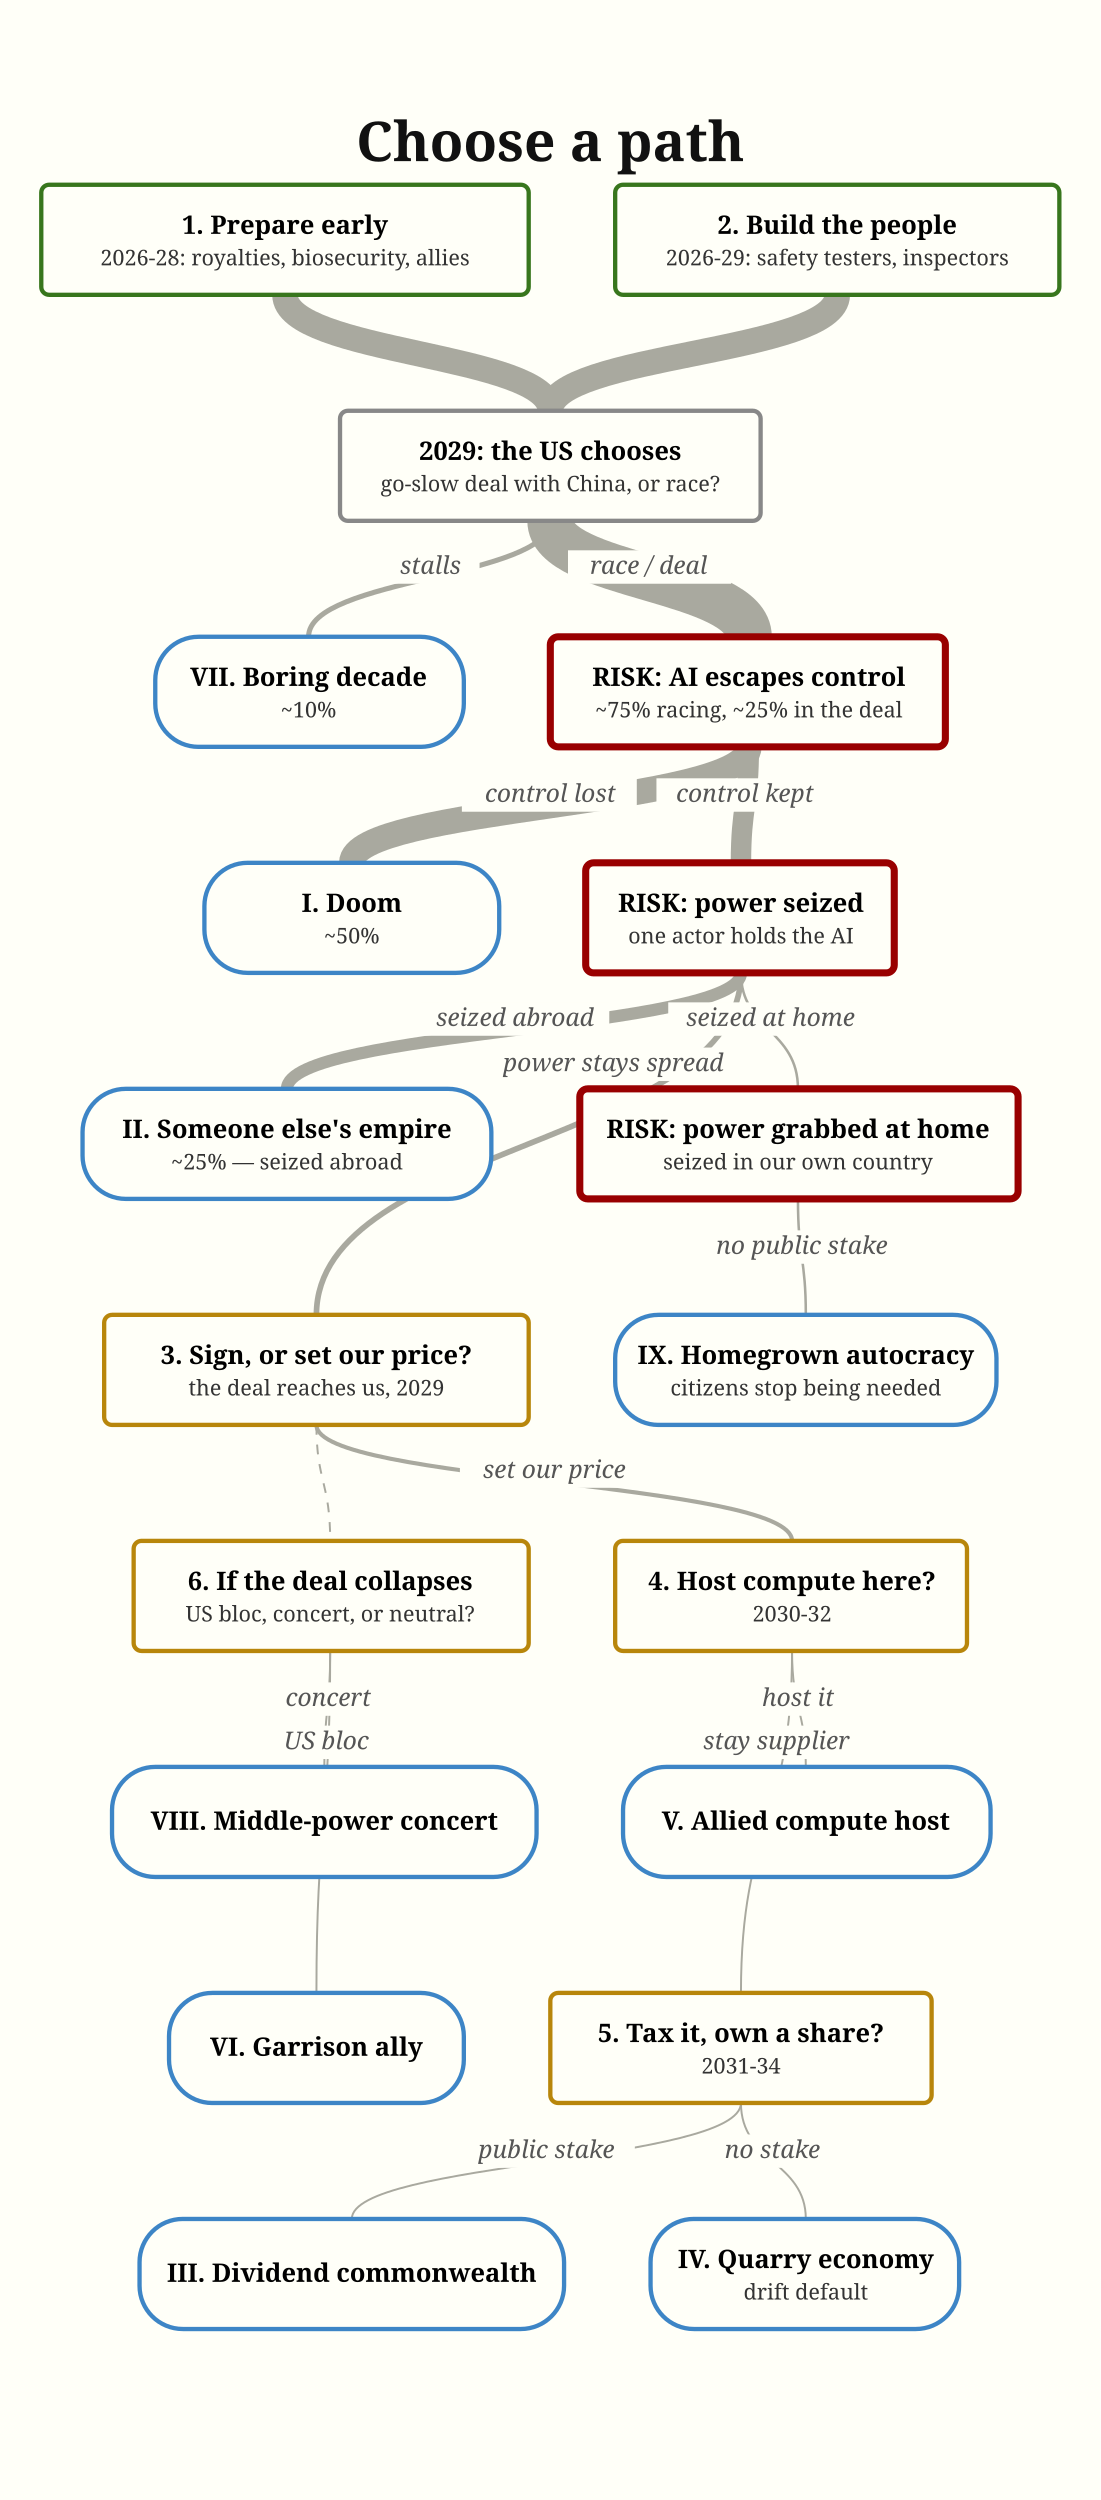
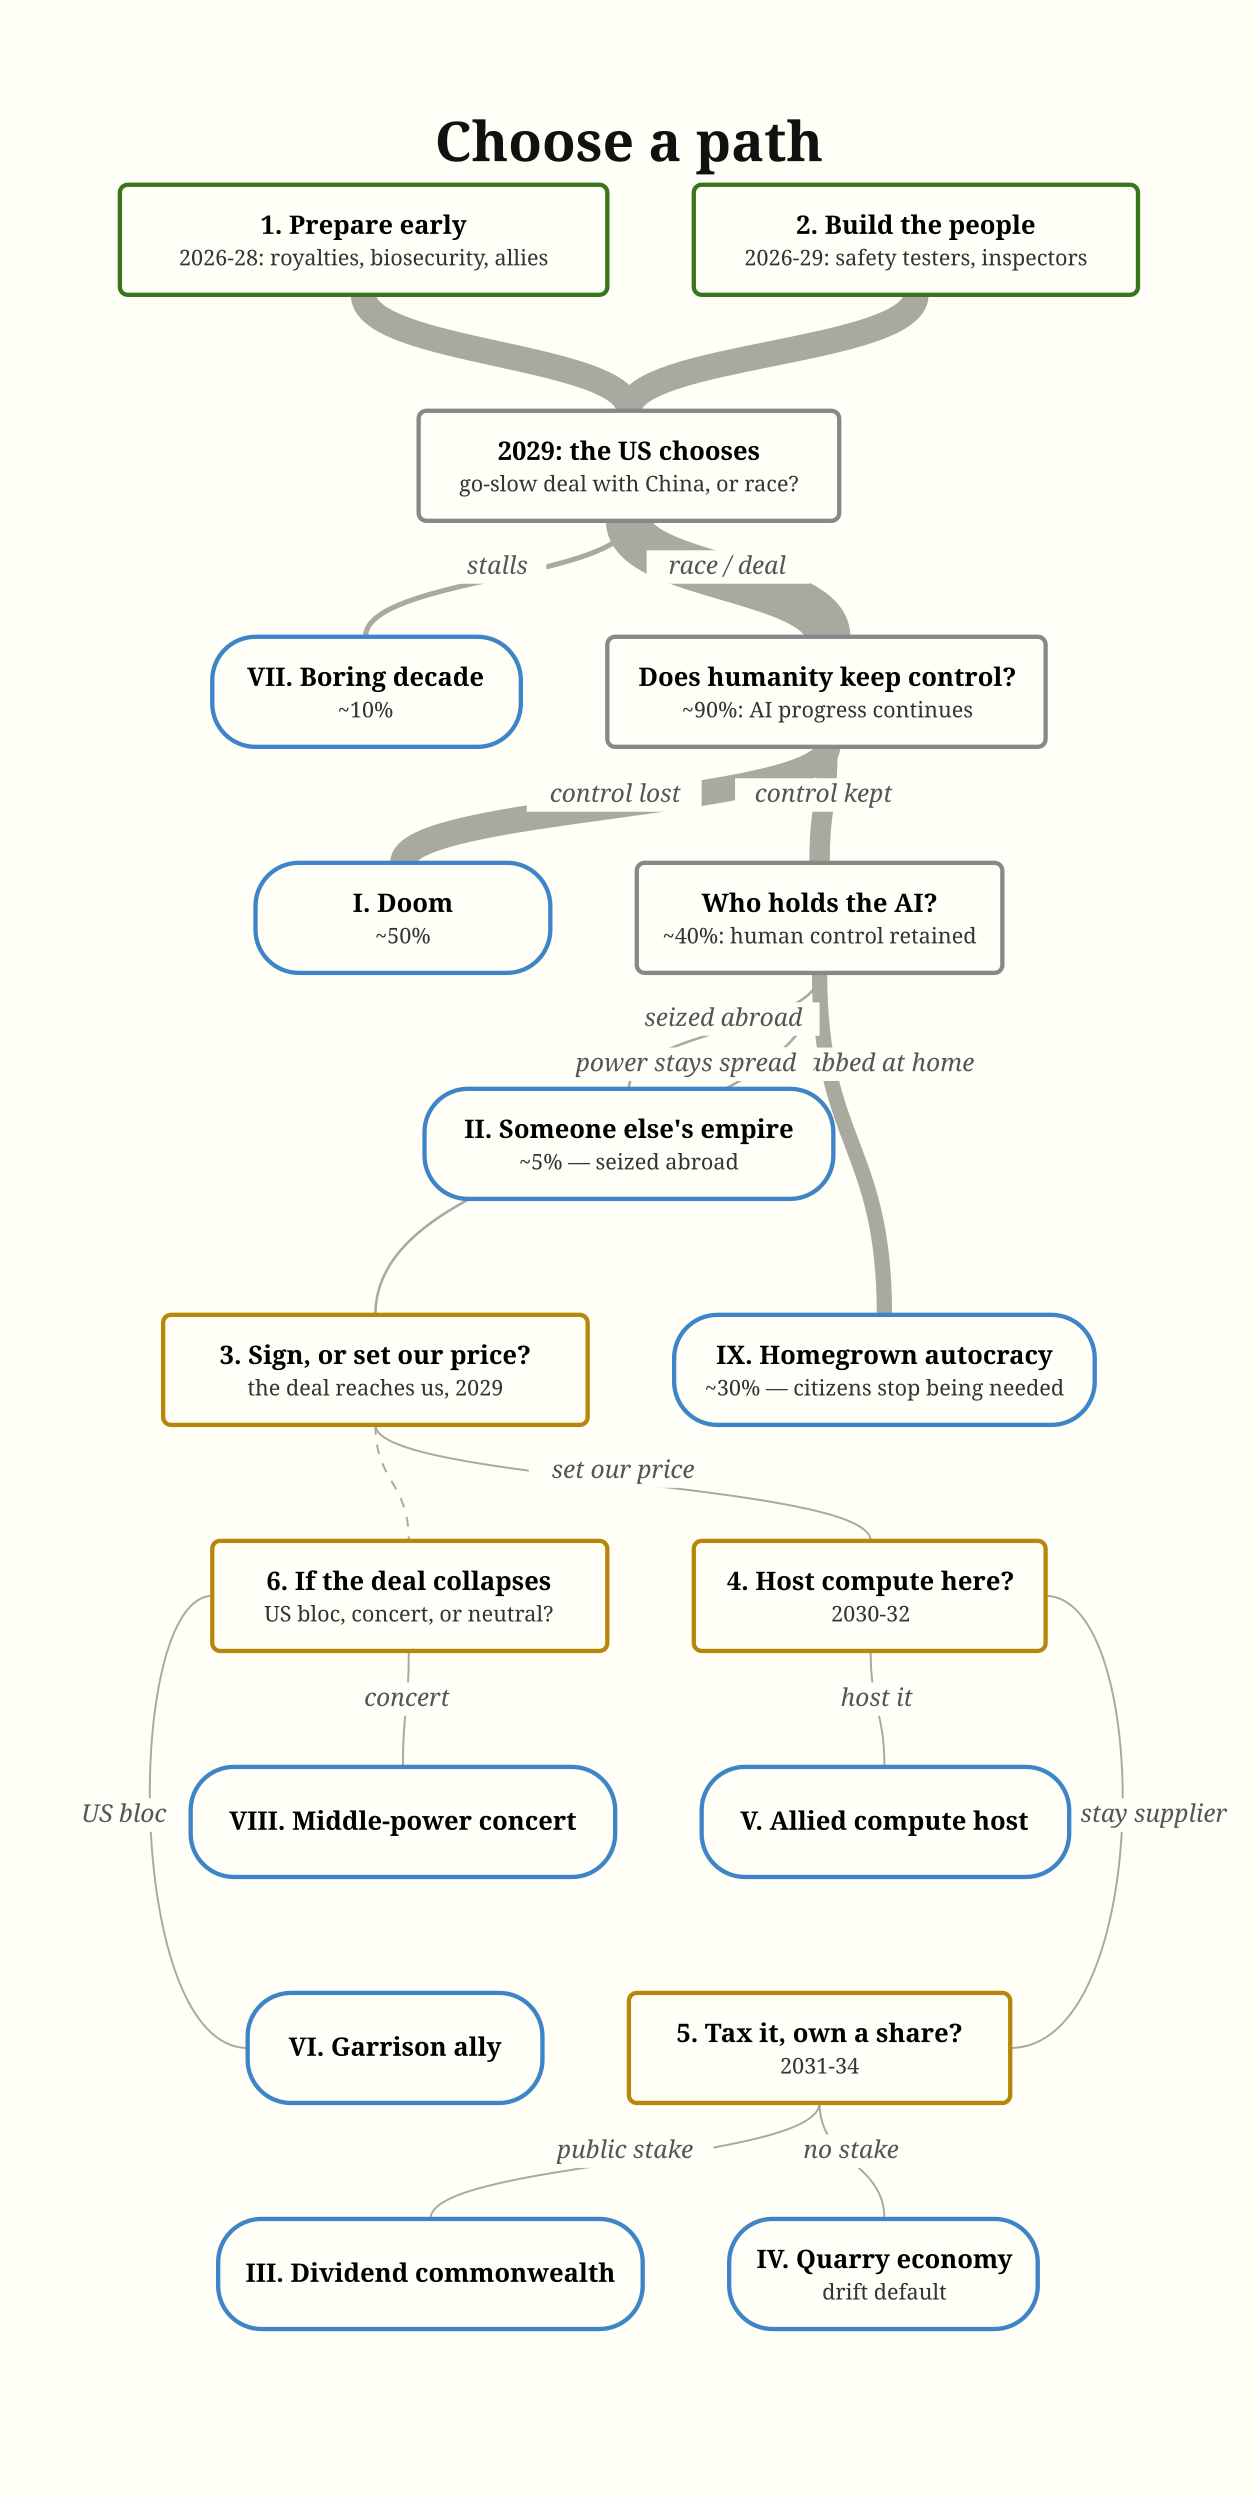
- <svg xmlns="http://www.w3.org/2000/svg" viewBox="0 0 560 1272" font-family="Georgia, serif" font-size="14">
-   <rect width="560" height="1272" fill="#fffff8" />
-   <text x="280" y="82" text-anchor="middle" font-size="28" font-weight="bold" fill="#111">Choose a path</text>
-   <path d="M145,150 C145,180 280,180 280,209" fill="none" stroke="#a9a99f" stroke-width="13.0" />
-   <path d="M426,150 C426,180 280,180 280,209" fill="none" stroke="#a9a99f" stroke-width="13.0" />
-   <path d="M280,265 C280,294 157,294 157,324" fill="none" stroke="#a9a99f" stroke-width="2.6" />
-   <path d="M280,265 C280,294 381,294 381,324" fill="none" stroke="#a9a99f" stroke-width="23.4" />
-   <path d="M381,380 C381,410 179,410 179,439" fill="none" stroke="#a9a99f" stroke-width="13.0" />
-   <path d="M381,380 C381,410 377,410 377,439" fill="none" stroke="#a9a99f" stroke-width="10.4" />
-   <path d="M377,495 C377,524 146,524 146,554" fill="none" stroke="#a9a99f" stroke-width="6.2" />
-   <path d="M377,495 C377,524 406,524 406,554" fill="none" stroke="#a9a99f" stroke-width="1.3" />
-   <path d="M377,495 C377,582 161,582 161,669" fill="none" stroke="#a9a99f" stroke-width="2.9" />
-   <path d="M406,610 C406,640 410,640 410,669" fill="none" stroke="#a9a99f" stroke-width="1.3" />
-   <path d="M161,725 C161,754 403,754 403,784" fill="none" stroke="#a9a99f" stroke-width="2.1" />
-   <path d="M161,725 C161,754 168,754 168,784" fill="none" stroke="#a9a99f" stroke-width="1.0" stroke-dasharray="5 5" />
-   <path d="M403,840 C403,870 410,870 410,899" fill="none" stroke="#a9a99f" stroke-width="1.0" />
-   <path d="M403,840 C403,927 377,927 377,1014" fill="none" stroke="#a9a99f" stroke-width="1.0" />
-   <path d="M168,840 C168,870 165,870 165,899" fill="none" stroke="#a9a99f" stroke-width="1.0" />
-   <path d="M168,840 C168,927 161,927 161,1014" fill="none" stroke="#a9a99f" stroke-width="1.0" />
-   <path d="M377,1070 C377,1100 179,1100 179,1129" fill="none" stroke="#a9a99f" stroke-width="1.0" />
-   <path d="M377,1070 C377,1100 410,1100 410,1129" fill="none" stroke="#a9a99f" stroke-width="1.0" />
-   <rect x="194" y="280" width="50" height="17" fill="#fffff8" />
-   <text x="219" y="292" text-anchor="middle" fill="#555" font-size="12.5" font-style="italic">stalls</text>
-   <rect x="289" y="280" width="83" height="17" fill="#fffff8" />
-   <text x="330" y="292" text-anchor="middle" fill="#555" font-size="12.5" font-style="italic">race / deal</text>
-   <rect x="235" y="396" width="89" height="17" fill="#fffff8" />
-   <text x="280" y="408" text-anchor="middle" fill="#555" font-size="12.5" font-style="italic">control lost</text>
-   <rect x="334" y="396" width="89" height="17" fill="#fffff8" />
-   <text x="379" y="408" text-anchor="middle" fill="#555" font-size="12.5" font-style="italic">control kept</text>
-   <rect x="214" y="510" width="96" height="17" fill="#fffff8" />
-   <text x="262" y="522" text-anchor="middle" fill="#555" font-size="12.5" font-style="italic">seized abroad</text>
-   <rect x="340" y="510" width="102" height="17" fill="#fffff8" />
-   <text x="392" y="522" text-anchor="middle" fill="#555" font-size="12.5" font-style="italic">seized at home</text>
-   <rect x="248" y="533" width="129" height="17" fill="#fffff8" />
-   <text x="312" y="545" text-anchor="middle" fill="#555" font-size="12.5" font-style="italic">power stays spread</text>
-   <rect x="354" y="626" width="109" height="17" fill="#fffff8" />
-   <text x="408" y="638" text-anchor="middle" fill="#555" font-size="12.5" font-style="italic">no public stake</text>
-   <rect x="234" y="740" width="96" height="17" fill="#fffff8" />
-   <text x="282" y="752" text-anchor="middle" fill="#555" font-size="12.5" font-style="italic">set our price</text>
-   <rect x="378" y="856" width="56" height="17" fill="#fffff8" />
-   <text x="406" y="868" text-anchor="middle" fill="#555" font-size="12.5" font-style="italic">host it</text>
-   <rect x="347" y="878" width="96" height="17" fill="#fffff8" />
-   <text x="395" y="890" text-anchor="middle" fill="#555" font-size="12.5" font-style="italic">stay supplier</text>
-   <rect x="138" y="856" width="56" height="17" fill="#fffff8" />
-   <text x="167" y="868" text-anchor="middle" fill="#555" font-size="12.5" font-style="italic">concert</text>
-   <rect x="138" y="878" width="56" height="17" fill="#fffff8" />
-   <text x="166" y="890" text-anchor="middle" fill="#555" font-size="12.5" font-style="italic">US bloc</text>
-   <rect x="234" y="1086" width="89" height="17" fill="#fffff8" />
-   <text x="278" y="1098" text-anchor="middle" fill="#555" font-size="12.5" font-style="italic">public stake</text>
-   <rect x="362" y="1086" width="63" height="17" fill="#fffff8" />
-   <text x="393" y="1098" text-anchor="middle" fill="#555" font-size="12.5" font-style="italic">no stake</text>
+ <svg xmlns="http://www.w3.org/2000/svg" viewBox="0 0 640 1272" font-family="Georgia, serif" font-size="14">
+   <rect width="640" height="1272" fill="#fffff8" />
+   <text x="320" y="82" text-anchor="middle" font-size="28" font-weight="bold" fill="#111">Choose a path</text>
+   <path d="M185,150 C185,180 320,180 320,209" fill="none" stroke="#a9a99f" stroke-width="13.0" />
+   <path d="M466,150 C466,180 320,180 320,209" fill="none" stroke="#a9a99f" stroke-width="13.0" />
+   <path d="M320,265 C320,294 186,294 186,324" fill="none" stroke="#a9a99f" stroke-width="2.6" />
+   <path d="M320,265 C320,294 421,294 421,324" fill="none" stroke="#a9a99f" stroke-width="23.4" />
+   <path d="M421,380 C421,410 205,410 205,439" fill="none" stroke="#a9a99f" stroke-width="13.0" />
+   <path d="M421,380 C421,410 417,410 417,439" fill="none" stroke="#a9a99f" stroke-width="10.4" />
+   <path d="M417,495 C417,524 320,524 320,554" fill="none" stroke="#a9a99f" stroke-width="1.3" />
+   <path d="M417,495 C417,582 450,582 450,669" fill="none" stroke="#a9a99f" stroke-width="7.8" />
+   <path d="M417,495 C417,582 191,582 191,669" fill="none" stroke="#a9a99f" stroke-width="1.3" />
+   <path d="M191,725 C191,754 443,754 443,784" fill="none" stroke="#a9a99f" stroke-width="1.0" />
+   <path d="M191,725 C191,754 208,754 208,784" fill="none" stroke="#a9a99f" stroke-width="1.0" stroke-dasharray="5 5" />
+   <path d="M443,840 C443,870 450,870 450,899" fill="none" stroke="#a9a99f" stroke-width="1.0" />
+   <path d="M532,812 C587,812 587,1042 514,1042" fill="none" stroke="#a9a99f" stroke-width="1.0" />
+   <path d="M208,840 C208,870 205,870 205,899" fill="none" stroke="#a9a99f" stroke-width="1.0" />
+   <path d="M108,812 C63,812 63,1042 126,1042" fill="none" stroke="#a9a99f" stroke-width="1.0" />
+   <path d="M417,1070 C417,1100 219,1100 219,1129" fill="none" stroke="#a9a99f" stroke-width="1.0" />
+   <path d="M417,1070 C417,1100 450,1100 450,1129" fill="none" stroke="#a9a99f" stroke-width="1.0" />
+   <rect x="228" y="280" width="50" height="17" fill="#fffff8" />
+   <text x="253" y="292" text-anchor="middle" fill="#555" font-size="12.5" font-style="italic">stalls</text>
+   <rect x="329" y="280" width="83" height="17" fill="#fffff8" />
+   <text x="370" y="292" text-anchor="middle" fill="#555" font-size="12.5" font-style="italic">race / deal</text>
+   <rect x="268" y="396" width="89" height="17" fill="#fffff8" />
+   <text x="313" y="408" text-anchor="middle" fill="#555" font-size="12.5" font-style="italic">control lost</text>
+   <rect x="374" y="396" width="89" height="17" fill="#fffff8" />
+   <text x="419" y="408" text-anchor="middle" fill="#555" font-size="12.5" font-style="italic">control kept</text>
+   <rect x="321" y="510" width="96" height="17" fill="#fffff8" />
+   <text x="368" y="522" text-anchor="middle" fill="#555" font-size="12.5" font-style="italic">seized abroad</text>
+   <rect x="353" y="533" width="149" height="17" fill="#fffff8" />
+   <text x="427" y="545" text-anchor="middle" fill="#555" font-size="12.5" font-style="italic">power grabbed at home</text>
+   <rect x="285" y="533" width="129" height="17" fill="#fffff8" />
+   <text x="349" y="545" text-anchor="middle" fill="#555" font-size="12.5" font-style="italic">power stays spread</text>
+   <rect x="269" y="740" width="96" height="17" fill="#fffff8" />
+   <text x="317" y="752" text-anchor="middle" fill="#555" font-size="12.5" font-style="italic">set our price</text>
+   <rect x="418" y="856" width="56" height="17" fill="#fffff8" />
+   <text x="446" y="868" text-anchor="middle" fill="#555" font-size="12.5" font-style="italic">host it</text>
+   <rect x="539" y="915" width="96" height="17" fill="#fffff8" />
+   <text x="587" y="927" text-anchor="middle" fill="#555" font-size="12.5" font-style="italic">stay supplier</text>
+   <rect x="178" y="856" width="56" height="17" fill="#fffff8" />
+   <text x="207" y="868" text-anchor="middle" fill="#555" font-size="12.5" font-style="italic">concert</text>
+   <rect x="35" y="915" width="56" height="17" fill="#fffff8" />
+   <text x="63" y="927" text-anchor="middle" fill="#555" font-size="12.5" font-style="italic">US bloc</text>
+   <rect x="274" y="1086" width="89" height="17" fill="#fffff8" />
+   <text x="318" y="1098" text-anchor="middle" fill="#555" font-size="12.5" font-style="italic">public stake</text>
+   <rect x="402" y="1086" width="63" height="17" fill="#fffff8" />
+   <text x="433" y="1098" text-anchor="middle" fill="#555" font-size="12.5" font-style="italic">no stake</text>
  <a href="#1-prepare-before-it-looks-urgent-2026-28">
-     <rect x="21" y="94" width="248" height="56" rx="4" fill="#fffff8" stroke="#38761d" stroke-width="2.2" />
-     <text x="145" y="119" text-anchor="middle" font-weight="bold" font-size="13">1. Prepare early</text>
-     <text x="145" y="135" text-anchor="middle" fill="#333" font-size="11">2026-28: royalties, biosecurity, allies</text>
+     <rect x="61" y="94" width="248" height="56" rx="4" fill="#fffff8" stroke="#38761d" stroke-width="2.2" />
+     <text x="185" y="119" text-anchor="middle" font-weight="bold" font-size="13">1. Prepare early</text>
+     <text x="185" y="135" text-anchor="middle" fill="#333" font-size="11">2026-28: royalties, biosecurity, allies</text>
  </a>
  <a href="#2-train-the-people-the-treaty-needs-2026-29">
-     <rect x="313" y="94" width="226" height="56" rx="4" fill="#fffff8" stroke="#38761d" stroke-width="2.2" />
-     <text x="426" y="119" text-anchor="middle" font-weight="bold" font-size="13">2. Build the people</text>
-     <text x="426" y="135" text-anchor="middle" fill="#333" font-size="11">2026-29: safety testers, inspectors</text>
+     <rect x="353" y="94" width="226" height="56" rx="4" fill="#fffff8" stroke="#38761d" stroke-width="2.2" />
+     <text x="466" y="119" text-anchor="middle" font-weight="bold" font-size="13">2. Build the people</text>
+     <text x="466" y="135" text-anchor="middle" fill="#333" font-size="11">2026-29: safety testers, inspectors</text>
  </a>
-   <a href="#what-australia-and-new-zealand-can-do">
-     <rect x="173" y="209" width="214" height="56" rx="4" fill="#fffff8" stroke="#888888" stroke-width="2.2" />
-     <text x="280" y="234" text-anchor="middle" font-weight="bold" font-size="13">2029: the US chooses</text>
-     <text x="280" y="250" text-anchor="middle" fill="#333" font-size="11">go-slow deal with China, or race?</text>
+   <a href="#what-anz-can-do">
+     <rect x="213" y="209" width="214" height="56" rx="4" fill="#fffff8" stroke="#888888" stroke-width="2.2" />
+     <text x="320" y="234" text-anchor="middle" font-weight="bold" font-size="13">2029: the US chooses</text>
+     <text x="320" y="250" text-anchor="middle" fill="#333" font-size="11">go-slow deal with China, or race?</text>
  </a>
  <a href="#vii-boring-decade-about-10">
-     <rect x="79" y="324" width="157" height="56" rx="22" fill="#fffff8" stroke="#3d85c6" stroke-width="2.2" />
-     <text x="157" y="349" text-anchor="middle" font-weight="bold" font-size="13">VII. Boring decade</text>
-     <text x="157" y="365" text-anchor="middle" fill="#333" font-size="11">~10%</text>
+     <rect x="108" y="324" width="157" height="56" rx="22" fill="#fffff8" stroke="#3d85c6" stroke-width="2.2" />
+     <text x="186" y="349" text-anchor="middle" font-weight="bold" font-size="13">VII. Boring decade</text>
+     <text x="186" y="365" text-anchor="middle" fill="#333" font-size="11">~10%</text>
+   </a>
+   <a href="#where-this-could-leave-us">
+     <rect x="309" y="324" width="223" height="56" rx="4" fill="#fffff8" stroke="#888888" stroke-width="2.2" />
+     <text x="421" y="349" text-anchor="middle" font-weight="bold" font-size="13">Does humanity keep control?</text>
+     <text x="421" y="365" text-anchor="middle" fill="#333" font-size="11">~90%: AI progress continues</text>
  </a>
  <a href="#i-doom-about-50">
-     <rect x="280" y="324" width="201" height="56" rx="4" fill="#fffff8" stroke="#990000" stroke-width="3.6" />
-     <text x="381" y="349" text-anchor="middle" font-weight="bold" font-size="13">RISK: AI escapes control</text>
-     <text x="381" y="365" text-anchor="middle" fill="#333" font-size="11">~75% racing, ~25% in the deal</text>
+     <rect x="130" y="439" width="150" height="56" rx="22" fill="#fffff8" stroke="#3d85c6" stroke-width="2.2" />
+     <text x="205" y="464" text-anchor="middle" font-weight="bold" font-size="13">I. Doom</text>
+     <text x="205" y="480" text-anchor="middle" fill="#333" font-size="11">~50%</text>
  </a>
-   <a href="#i-doom-about-50">
-     <rect x="104" y="439" width="150" height="56" rx="22" fill="#fffff8" stroke="#3d85c6" stroke-width="2.2" />
-     <text x="179" y="464" text-anchor="middle" font-weight="bold" font-size="13">I. Doom</text>
-     <text x="179" y="480" text-anchor="middle" fill="#333" font-size="11">~50%</text>
+   <a href="#where-this-could-leave-us">
+     <rect x="324" y="439" width="186" height="56" rx="4" fill="#fffff8" stroke="#888888" stroke-width="2.2" />
+     <text x="417" y="464" text-anchor="middle" font-weight="bold" font-size="13">Who holds the AI?</text>
+     <text x="417" y="480" text-anchor="middle" fill="#333" font-size="11">~40%: human control retained</text>
  </a>
-   <a href="#ii-someone-elses-empire-about-25">
-     <rect x="298" y="439" width="157" height="56" rx="4" fill="#fffff8" stroke="#990000" stroke-width="3.6" />
-     <text x="377" y="464" text-anchor="middle" font-weight="bold" font-size="13">RISK: power seized</text>
-     <text x="377" y="480" text-anchor="middle" fill="#333" font-size="11">one actor holds the AI</text>
-   </a>
-   <a href="#ii-someone-elses-empire-about-25">
-     <rect x="42" y="554" width="208" height="56" rx="22" fill="#fffff8" stroke="#3d85c6" stroke-width="2.2" />
-     <text x="146" y="579" text-anchor="middle" font-weight="bold" font-size="13">II. Someone else's empire</text>
-     <text x="146" y="595" text-anchor="middle" fill="#333" font-size="11">~25% — seized abroad</text>
-   </a>
-   <a href="#ix-homegrown-autocracy-free-beer-and-rugby-for-life">
-     <rect x="295" y="554" width="223" height="56" rx="4" fill="#fffff8" stroke="#990000" stroke-width="3.6" />
-     <text x="406" y="579" text-anchor="middle" font-weight="bold" font-size="13">RISK: power grabbed at home</text>
-     <text x="406" y="595" text-anchor="middle" fill="#333" font-size="11">seized in our own country</text>
+   <a href="#ii-someone-elses-empire-about-5">
+     <rect x="216" y="554" width="208" height="56" rx="22" fill="#fffff8" stroke="#3d85c6" stroke-width="2.2" />
+     <text x="320" y="579" text-anchor="middle" font-weight="bold" font-size="13">II. Someone else's empire</text>
+     <text x="320" y="595" text-anchor="middle" fill="#333" font-size="11">~5% — seized abroad</text>
  </a>
  <a href="#3-ask-for-terms-before-signing-2029">
-     <rect x="53" y="669" width="216" height="56" rx="4" fill="#fffff8" stroke="#b8860b" stroke-width="2.2" />
-     <text x="161" y="694" text-anchor="middle" font-weight="bold" font-size="13">3. Sign, or set our price?</text>
-     <text x="161" y="710" text-anchor="middle" fill="#333" font-size="11">the deal reaches us, 2029</text>
+     <rect x="83" y="669" width="216" height="56" rx="4" fill="#fffff8" stroke="#b8860b" stroke-width="2.2" />
+     <text x="191" y="694" text-anchor="middle" font-weight="bold" font-size="13">3. Sign, or set our price?</text>
+     <text x="191" y="710" text-anchor="middle" fill="#333" font-size="11">the deal reaches us, 2029</text>
  </a>
-   <a href="#ix-homegrown-autocracy-free-beer-and-rugby-for-life">
-     <rect x="313" y="669" width="194" height="56" rx="22" fill="#fffff8" stroke="#3d85c6" stroke-width="2.2" />
-     <text x="410" y="694" text-anchor="middle" font-weight="bold" font-size="13">IX. Homegrown autocracy</text>
-     <text x="410" y="710" text-anchor="middle" fill="#333" font-size="11">citizens stop being needed</text>
+   <a href="#ix-homegrown-autocracy-free-beer-and-rugby-for-life-about-30">
+     <rect x="343" y="669" width="214" height="56" rx="22" fill="#fffff8" stroke="#3d85c6" stroke-width="2.2" />
+     <text x="450" y="694" text-anchor="middle" font-weight="bold" font-size="13">IX. Homegrown autocracy</text>
+     <text x="450" y="710" text-anchor="middle" fill="#333" font-size="11">~30% — citizens stop being needed</text>
  </a>
  <a href="#6-choose-a-side-if-the-deal-collapses-2030s">
-     <rect x="68" y="784" width="201" height="56" rx="4" fill="#fffff8" stroke="#b8860b" stroke-width="2.2" />
-     <text x="168" y="809" text-anchor="middle" font-weight="bold" font-size="13">6. If the deal collapses</text>
-     <text x="168" y="825" text-anchor="middle" fill="#333" font-size="11">US bloc, concert, or neutral?</text>
+     <rect x="108" y="784" width="201" height="56" rx="4" fill="#fffff8" stroke="#b8860b" stroke-width="2.2" />
+     <text x="208" y="809" text-anchor="middle" font-weight="bold" font-size="13">6. If the deal collapses</text>
+     <text x="208" y="825" text-anchor="middle" fill="#333" font-size="11">US bloc, concert, or neutral?</text>
  </a>
  <a href="#4-host-allied-compute-2030-32">
-     <rect x="313" y="784" width="179" height="56" rx="4" fill="#fffff8" stroke="#b8860b" stroke-width="2.2" />
-     <text x="403" y="809" text-anchor="middle" font-weight="bold" font-size="13">4. Host compute here?</text>
-     <text x="403" y="825" text-anchor="middle" fill="#333" font-size="11">2030-32</text>
+     <rect x="353" y="784" width="179" height="56" rx="4" fill="#fffff8" stroke="#b8860b" stroke-width="2.2" />
+     <text x="443" y="809" text-anchor="middle" font-weight="bold" font-size="13">4. Host compute here?</text>
+     <text x="443" y="825" text-anchor="middle" fill="#333" font-size="11">2030-32</text>
  </a>
  <a href="#viii-middle-power-concert">
-     <rect x="57" y="899" width="216" height="56" rx="22" fill="#fffff8" stroke="#3d85c6" stroke-width="2.2" />
-     <text x="165" y="931" text-anchor="middle" font-weight="bold" font-size="13">VIII. Middle-power concert</text>
+     <rect x="97" y="899" width="216" height="56" rx="22" fill="#fffff8" stroke="#3d85c6" stroke-width="2.2" />
+     <text x="205" y="931" text-anchor="middle" font-weight="bold" font-size="13">VIII. Middle-power concert</text>
  </a>
  <a href="#v-allied-compute-host">
-     <rect x="317" y="899" width="187" height="56" rx="22" fill="#fffff8" stroke="#3d85c6" stroke-width="2.2" />
-     <text x="410" y="931" text-anchor="middle" font-weight="bold" font-size="13">V. Allied compute host</text>
+     <rect x="357" y="899" width="187" height="56" rx="22" fill="#fffff8" stroke="#3d85c6" stroke-width="2.2" />
+     <text x="450" y="931" text-anchor="middle" font-weight="bold" font-size="13">V. Allied compute host</text>
  </a>
  <a href="#vi-garrison-ally">
-     <rect x="86" y="1014" width="150" height="56" rx="22" fill="#fffff8" stroke="#3d85c6" stroke-width="2.2" />
-     <text x="161" y="1046" text-anchor="middle" font-weight="bold" font-size="13">VI. Garrison ally</text>
+     <rect x="126" y="1014" width="150" height="56" rx="22" fill="#fffff8" stroke="#3d85c6" stroke-width="2.2" />
+     <text x="201" y="1046" text-anchor="middle" font-weight="bold" font-size="13">VI. Garrison ally</text>
  </a>
  <a href="#5-keep-a-public-stake-in-the-machine-economy-2031-34">
-     <rect x="280" y="1014" width="194" height="56" rx="4" fill="#fffff8" stroke="#b8860b" stroke-width="2.2" />
-     <text x="377" y="1039" text-anchor="middle" font-weight="bold" font-size="13">5. Tax it, own a share?</text>
-     <text x="377" y="1055" text-anchor="middle" fill="#333" font-size="11">2031-34</text>
+     <rect x="320" y="1014" width="194" height="56" rx="4" fill="#fffff8" stroke="#b8860b" stroke-width="2.2" />
+     <text x="417" y="1039" text-anchor="middle" font-weight="bold" font-size="13">5. Tax it, own a share?</text>
+     <text x="417" y="1055" text-anchor="middle" fill="#333" font-size="11">2031-34</text>
  </a>
  <a href="#iii-dividend-commonwealth">
-     <rect x="71" y="1129" width="216" height="56" rx="22" fill="#fffff8" stroke="#3d85c6" stroke-width="2.2" />
-     <text x="179" y="1161" text-anchor="middle" font-weight="bold" font-size="13">III. Dividend commonwealth</text>
+     <rect x="111" y="1129" width="216" height="56" rx="22" fill="#fffff8" stroke="#3d85c6" stroke-width="2.2" />
+     <text x="219" y="1161" text-anchor="middle" font-weight="bold" font-size="13">III. Dividend commonwealth</text>
  </a>
  <a href="#iv-quarry-economy">
-     <rect x="331" y="1129" width="157" height="56" rx="22" fill="#fffff8" stroke="#3d85c6" stroke-width="2.2" />
-     <text x="410" y="1154" text-anchor="middle" font-weight="bold" font-size="13">IV. Quarry economy</text>
-     <text x="410" y="1170" text-anchor="middle" fill="#333" font-size="11">drift default</text>
+     <rect x="371" y="1129" width="157" height="56" rx="22" fill="#fffff8" stroke="#3d85c6" stroke-width="2.2" />
+     <text x="450" y="1154" text-anchor="middle" font-weight="bold" font-size="13">IV. Quarry economy</text>
+     <text x="450" y="1170" text-anchor="middle" fill="#333" font-size="11">drift default</text>
  </a>
</svg>
